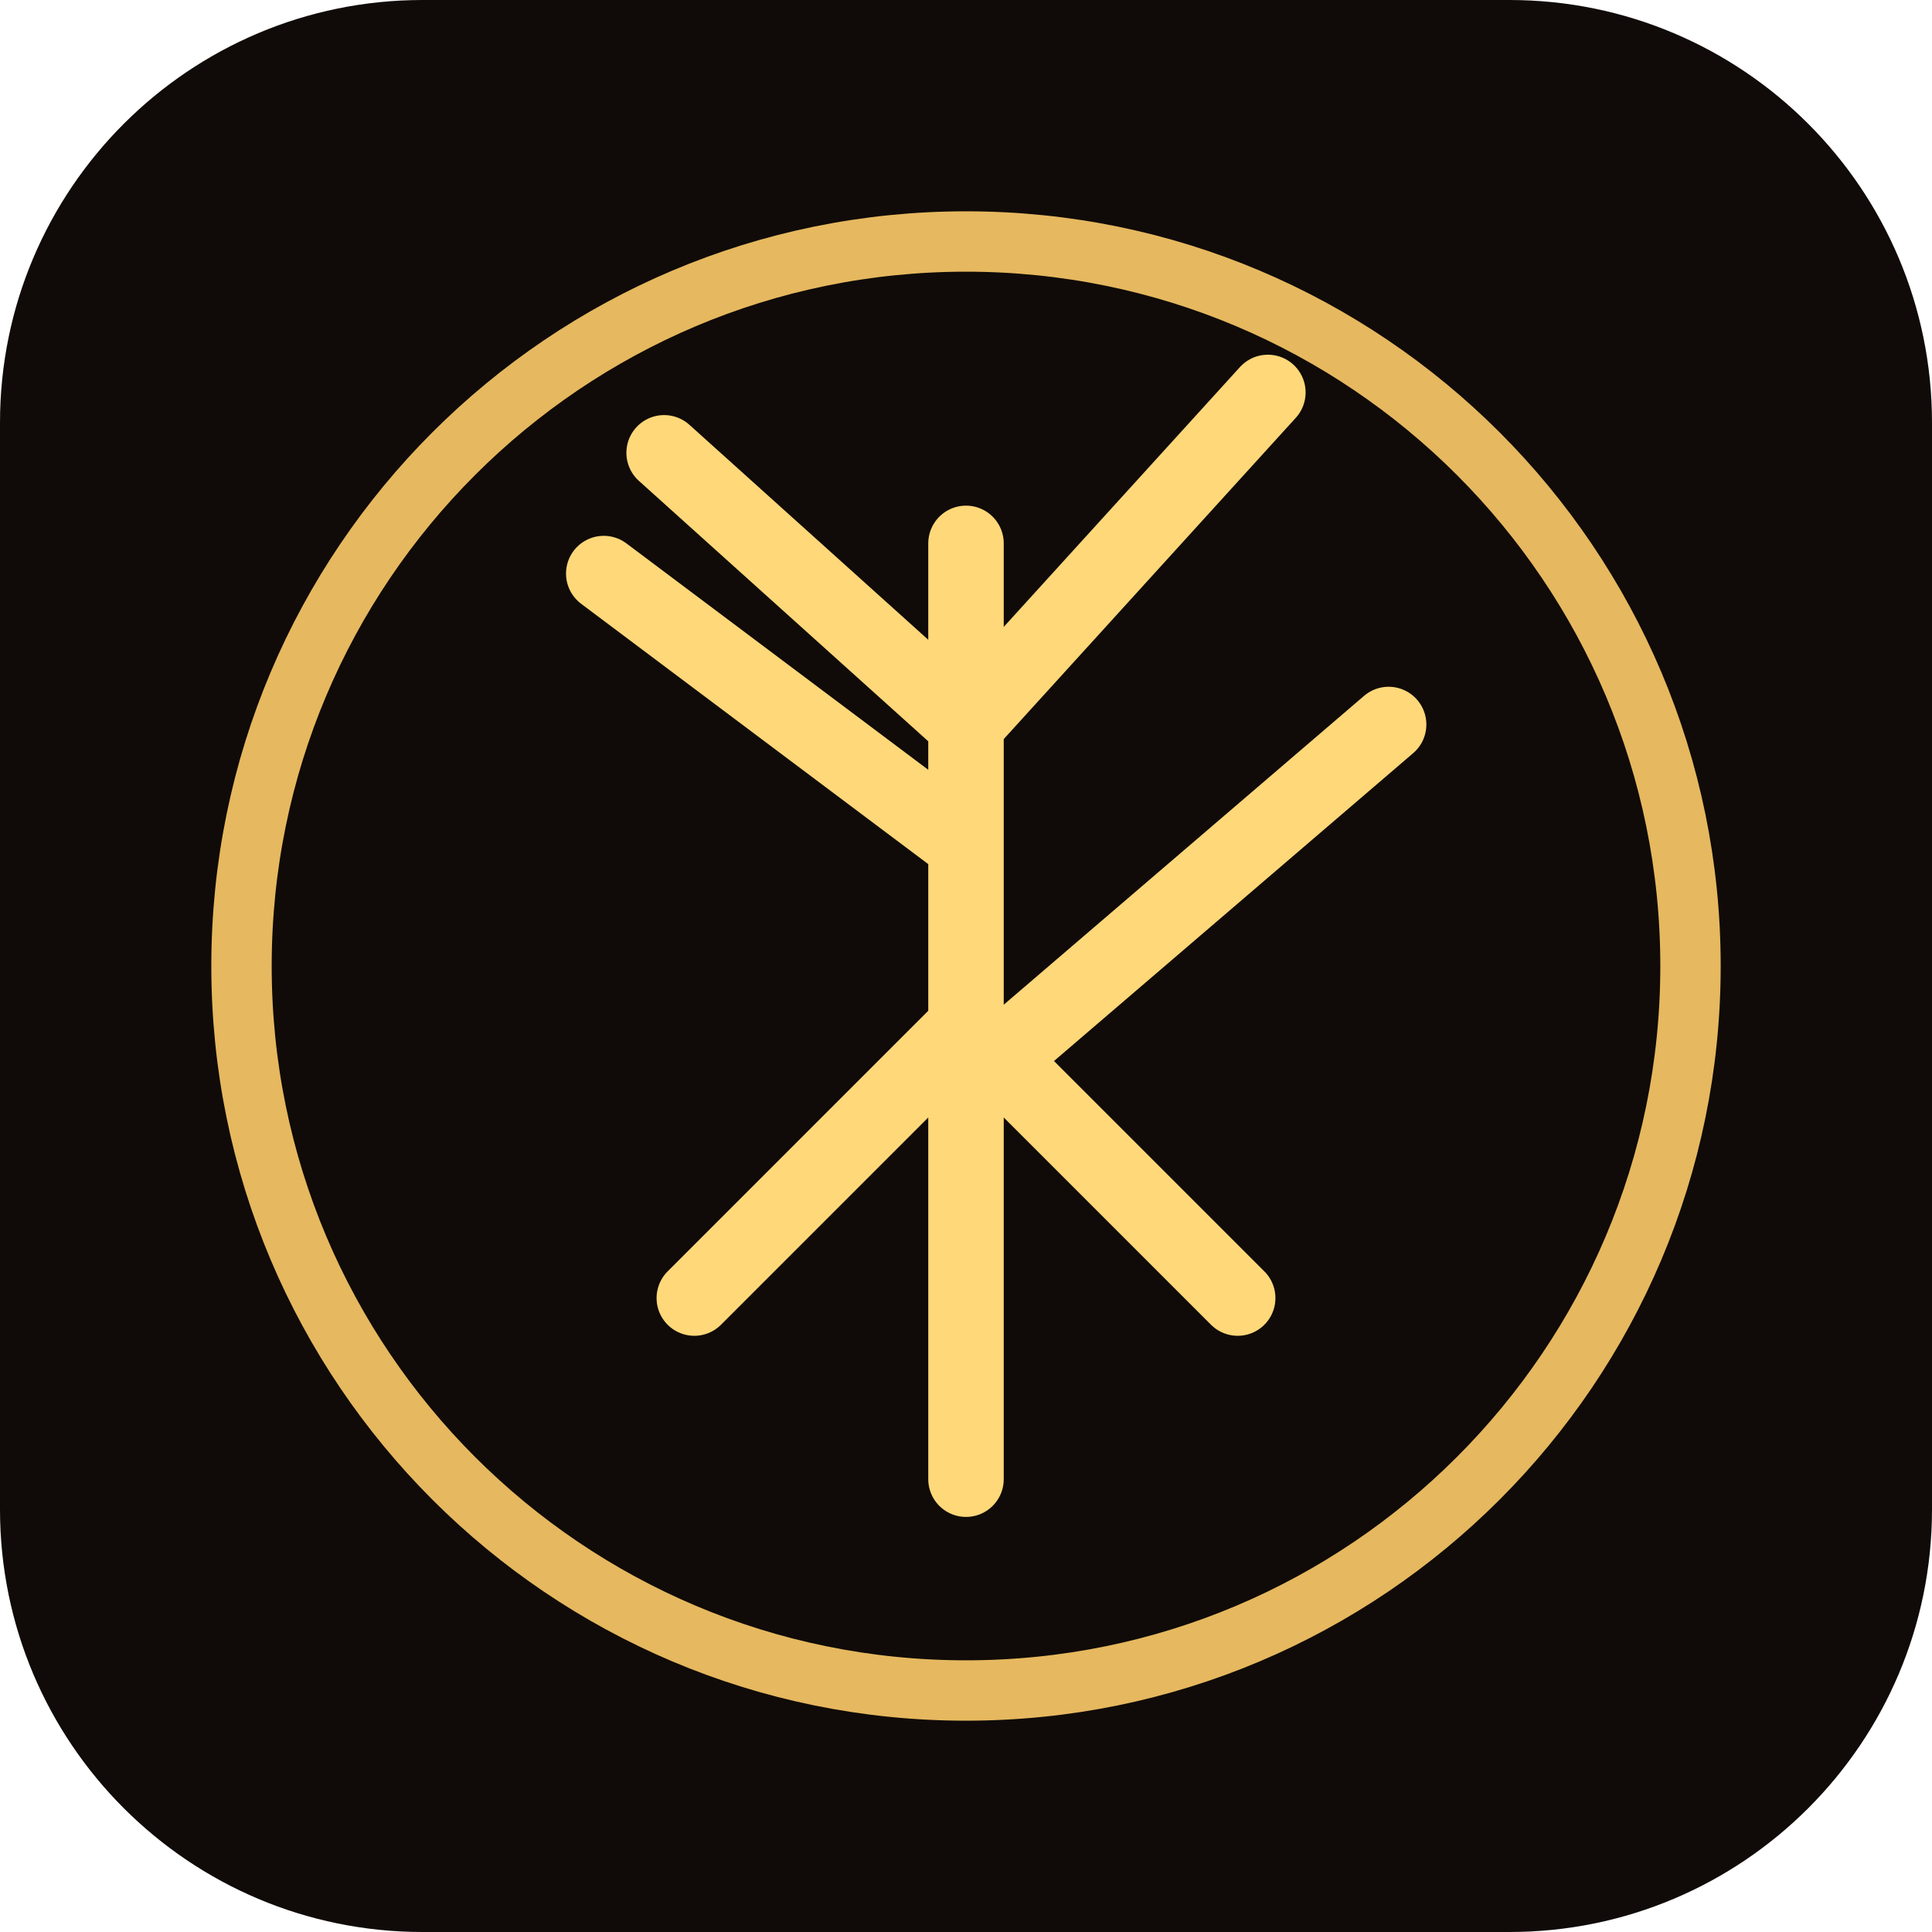
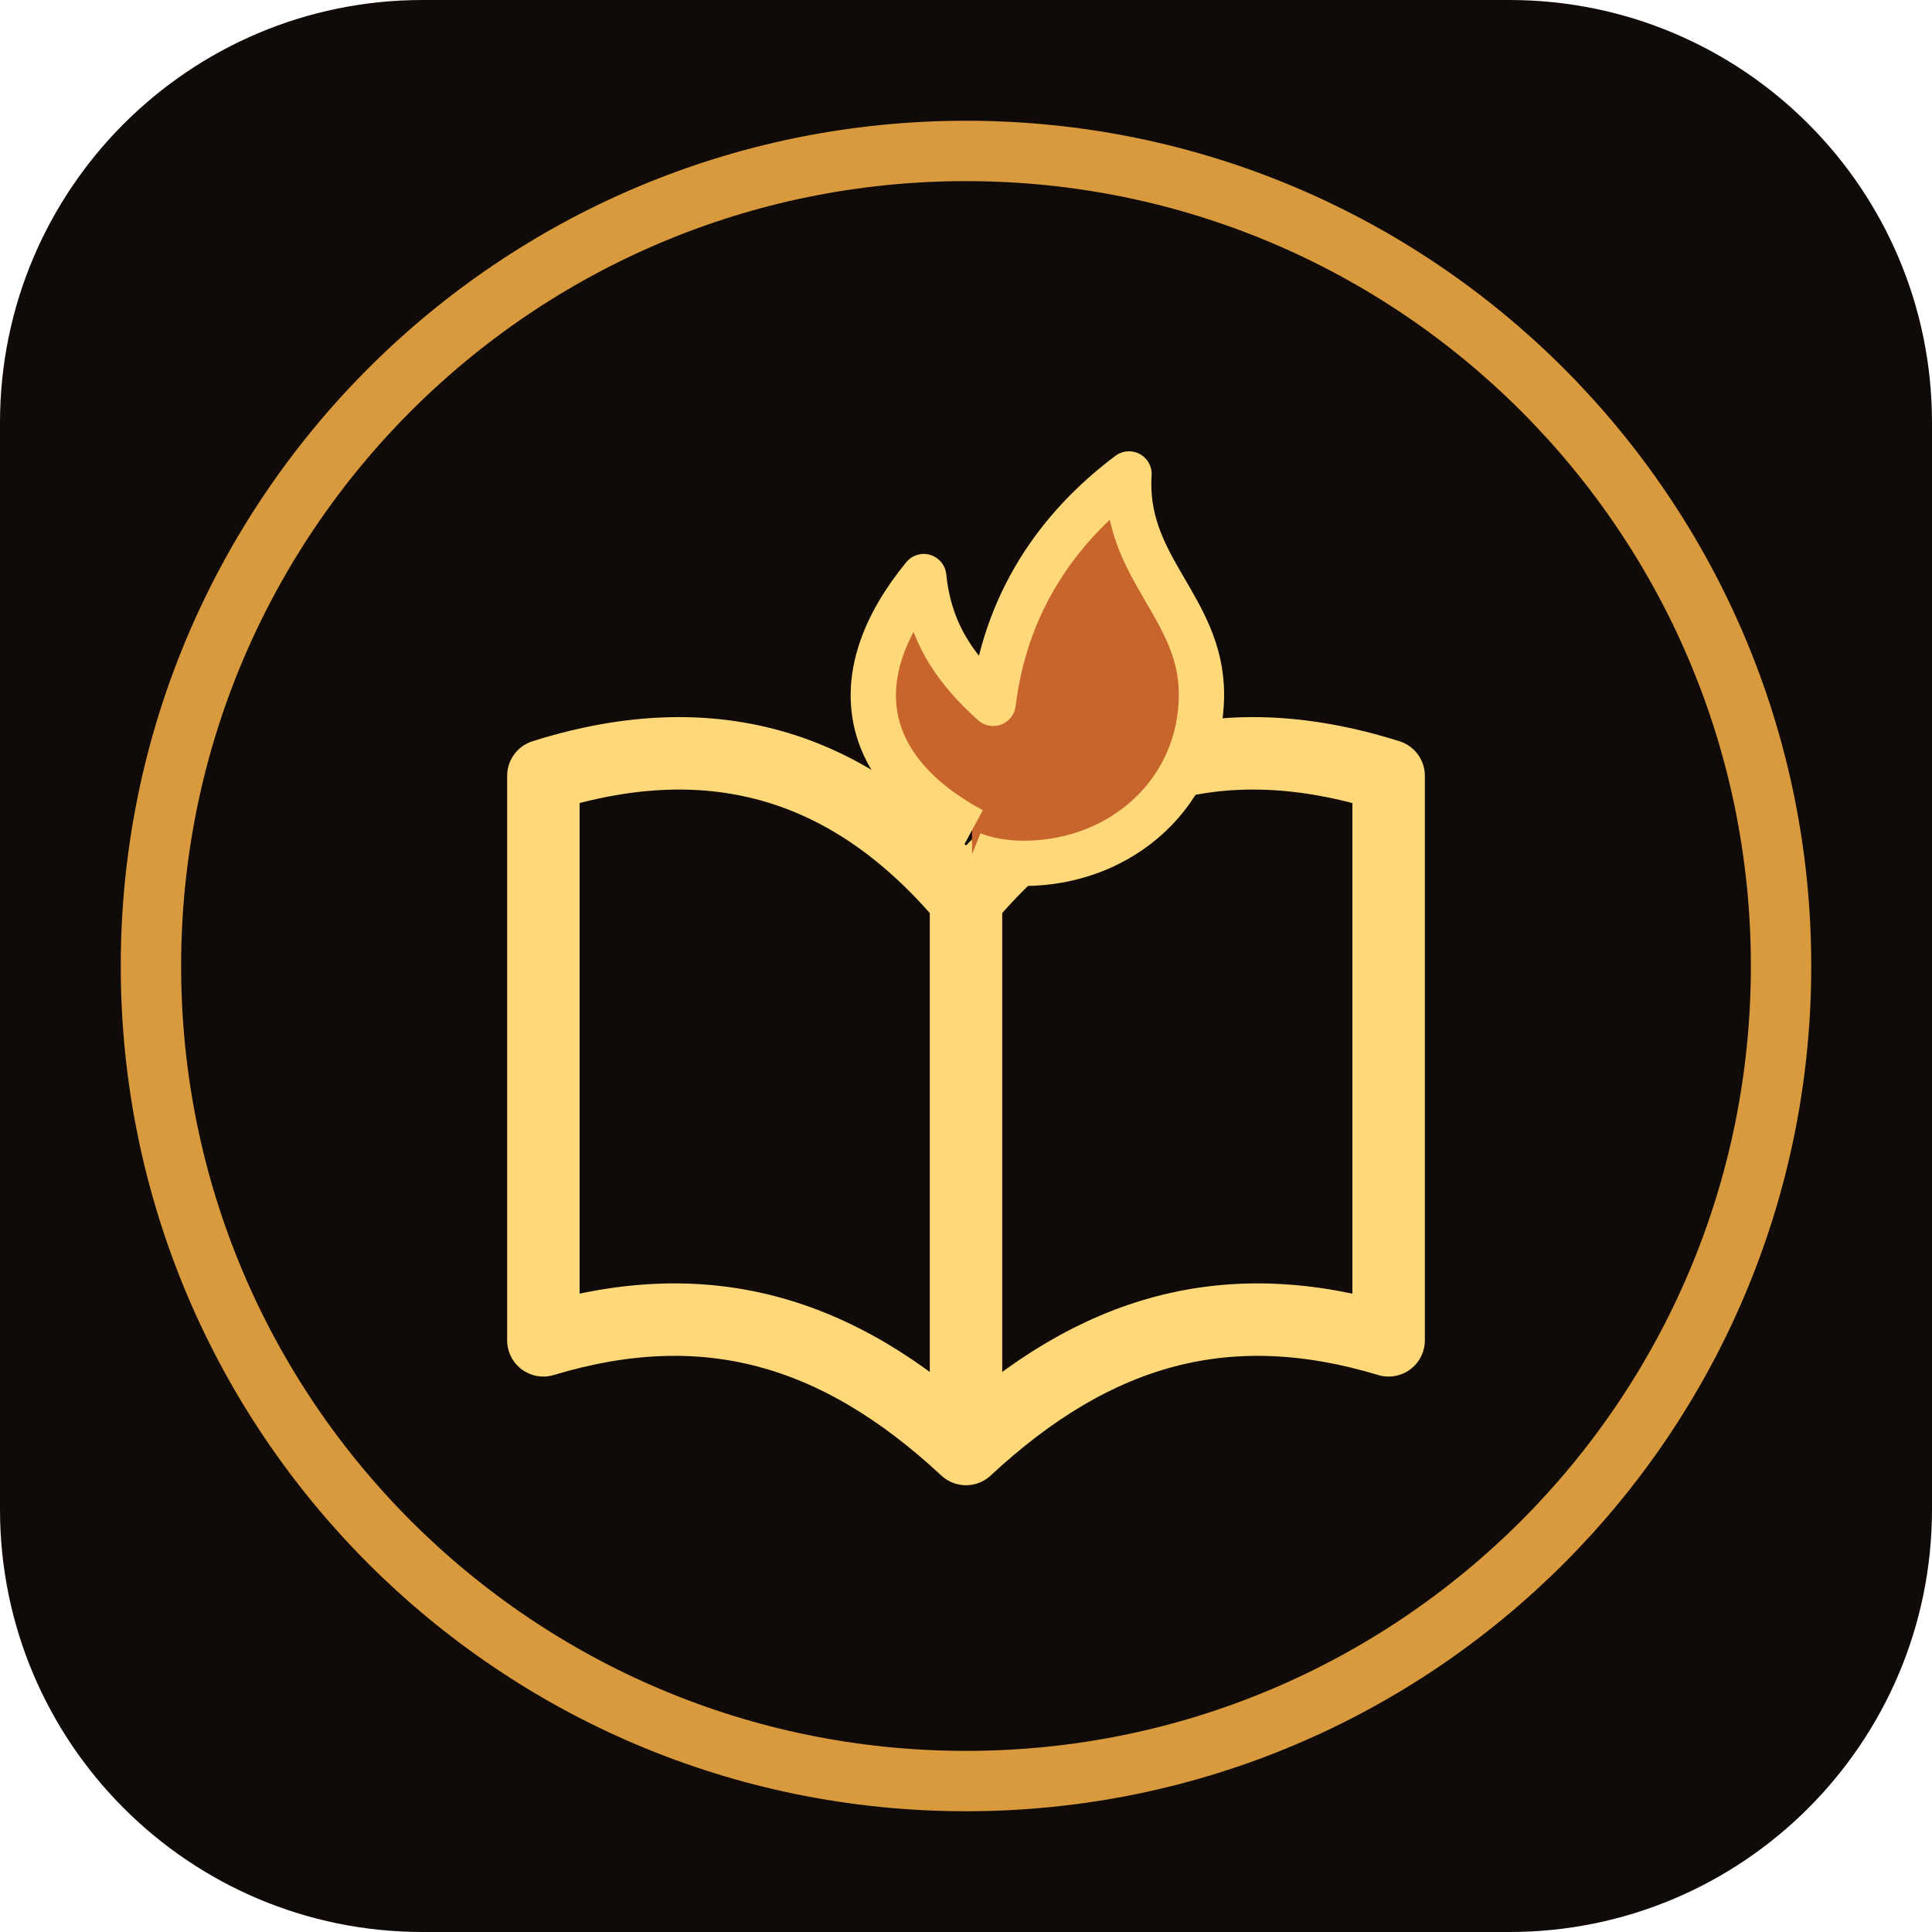
<svg xmlns="http://www.w3.org/2000/svg" viewBox="0 0 64 64">
  <rect width="64" height="64" rx="14" fill="#100b08" />
-   <circle cx="32" cy="32" r="24" fill="none" stroke="#e6b85f" stroke-width="2" />
-   <path d="M32 49V18m0 10-12-9m12 17 14-12M23 43l9-9m9 9-9-9M22 15l10 9 10-11" fill="none" stroke="#ffd879" stroke-width="2.5" stroke-linecap="round" stroke-linejoin="round" />
+   <circle cx="32" cy="32" r="27" fill="none" stroke="#d89a3c" stroke-width="2" />
+   <path d="M32 48c-4.3-4-8.7-5.2-14-3.6V25.7c5.7-1.8 10.3-.3 14 4.1V48Zm0 0c4.3-4 8.7-5.2 14-3.6V25.7c-5.7-1.8-10.3-.3-14 4.1V48Z" fill="none" stroke="#ffd879" stroke-width="2.4" stroke-linejoin="round" />
+   <path d="M32.2 27.5c-3.7-2-4.3-5.1-1.6-8.4.2 2 1.2 3.2 2.3 4.2.4-3.3 2.1-5.8 4.5-7.6-.2 3.1 2.4 4.4 2.4 7.3 0 3.2-2.6 5.6-5.9 5.6-.6 0-1.2-.1-1.7-.3" fill="#c7652d" stroke="#ffd879" stroke-width="1.5" stroke-linejoin="round" />
</svg>
